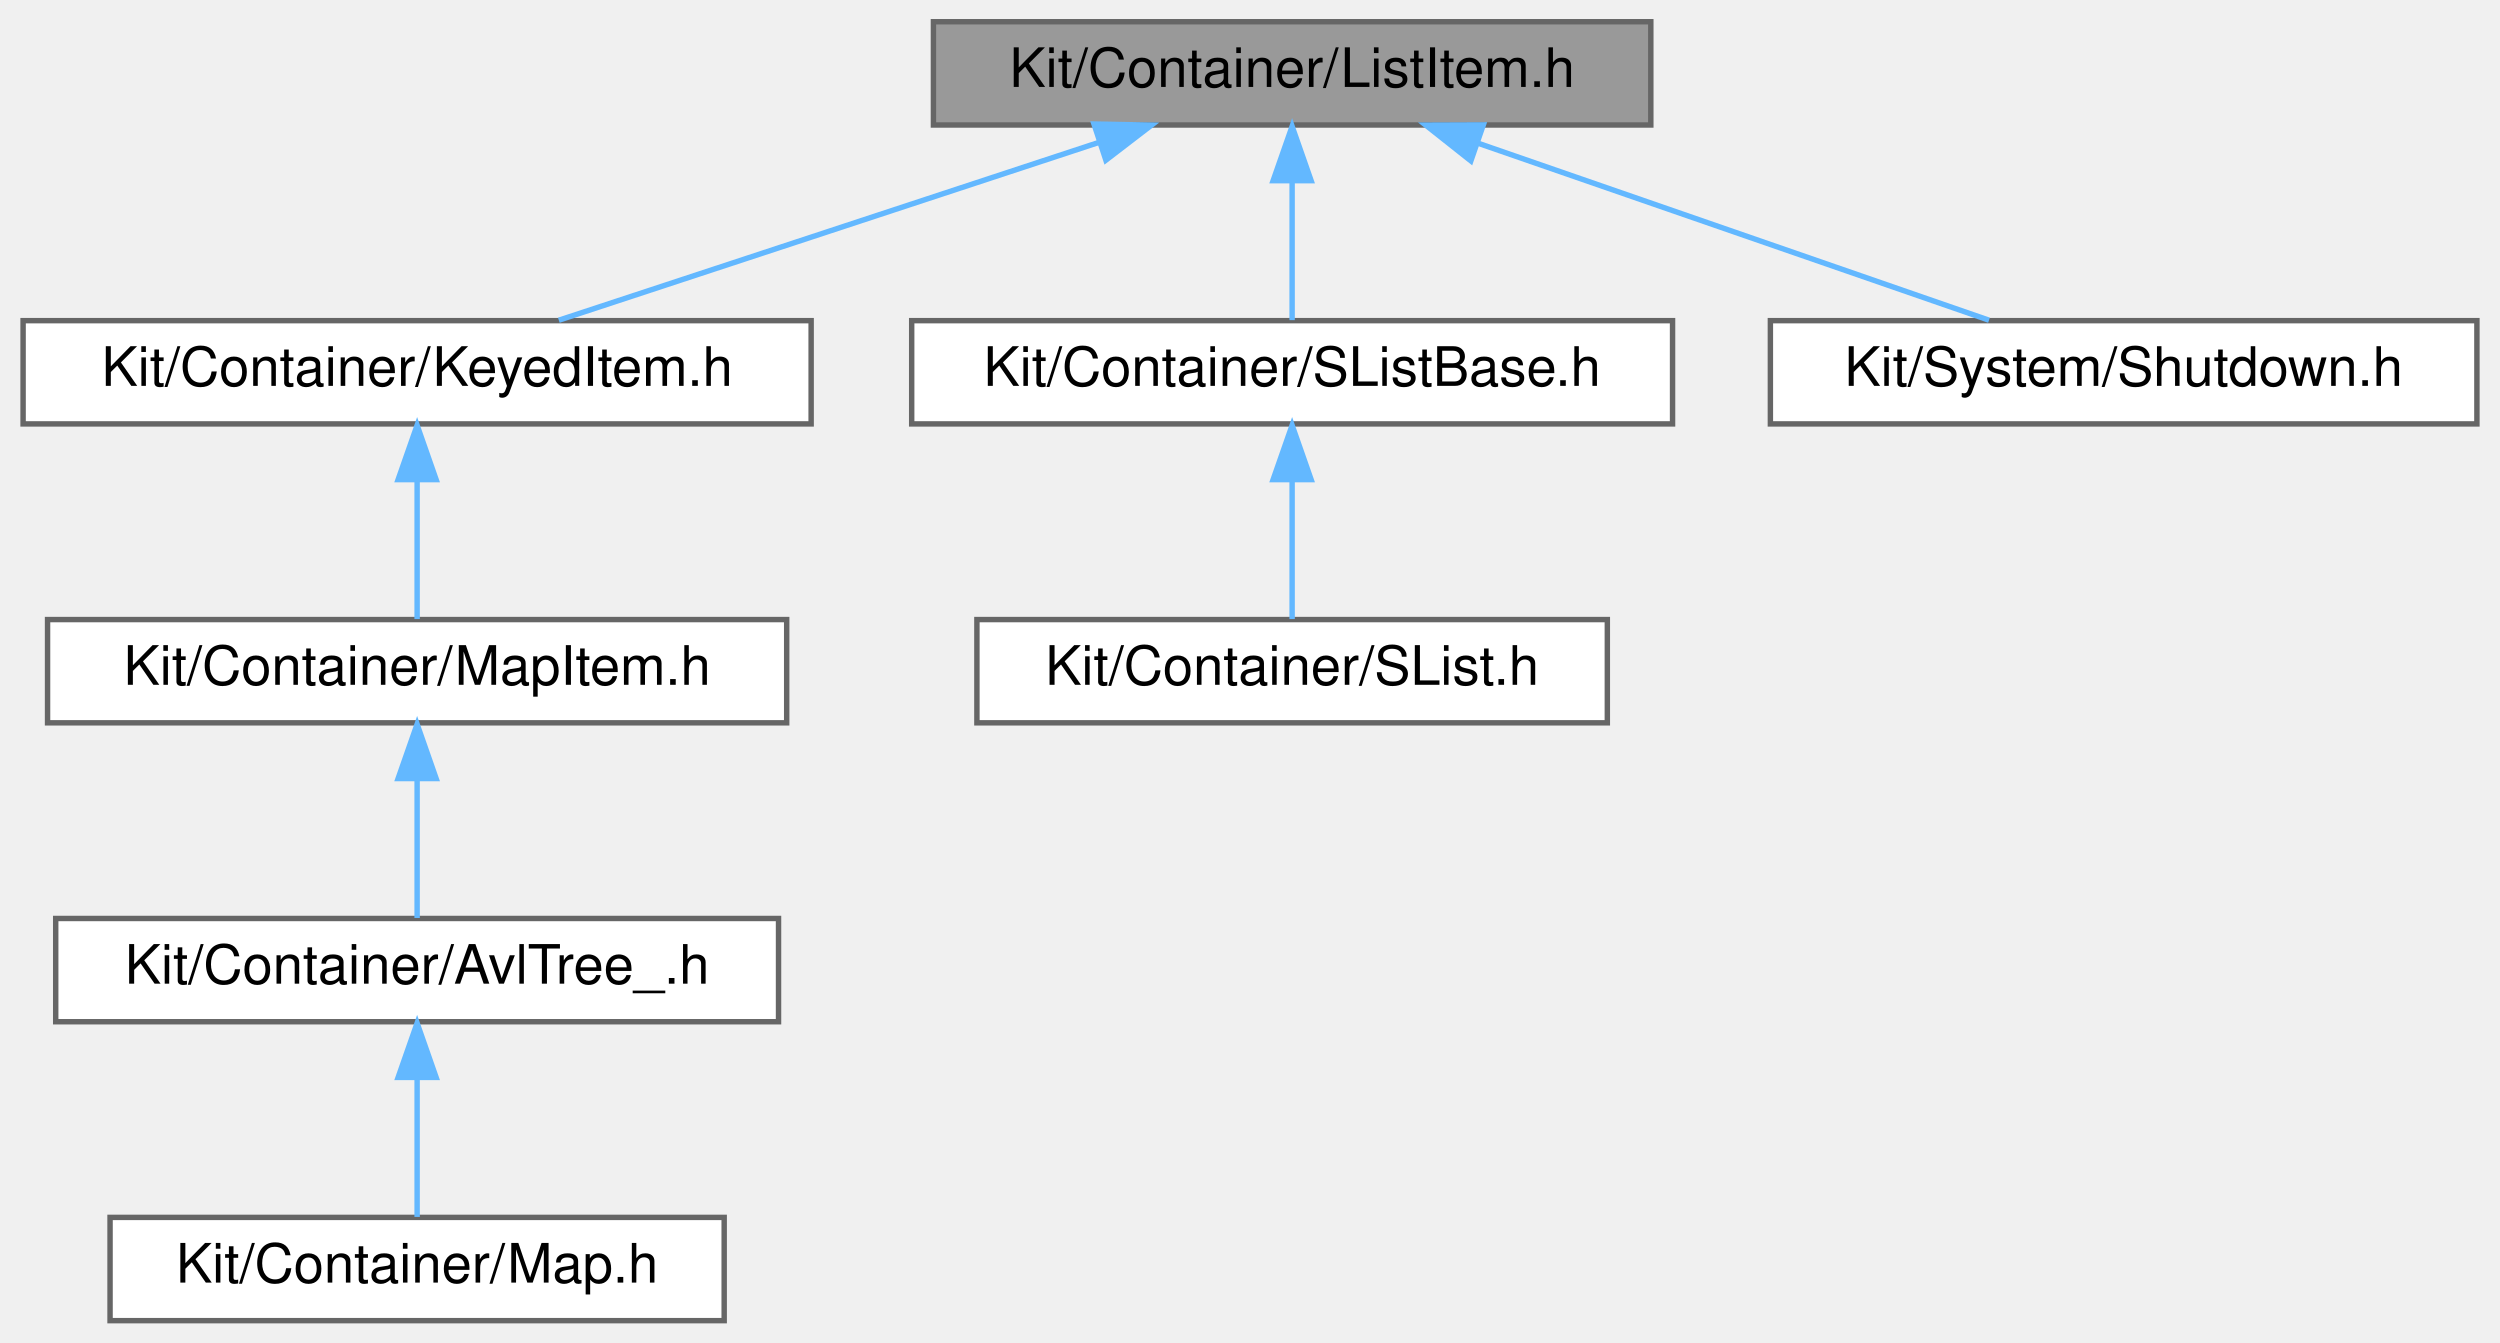
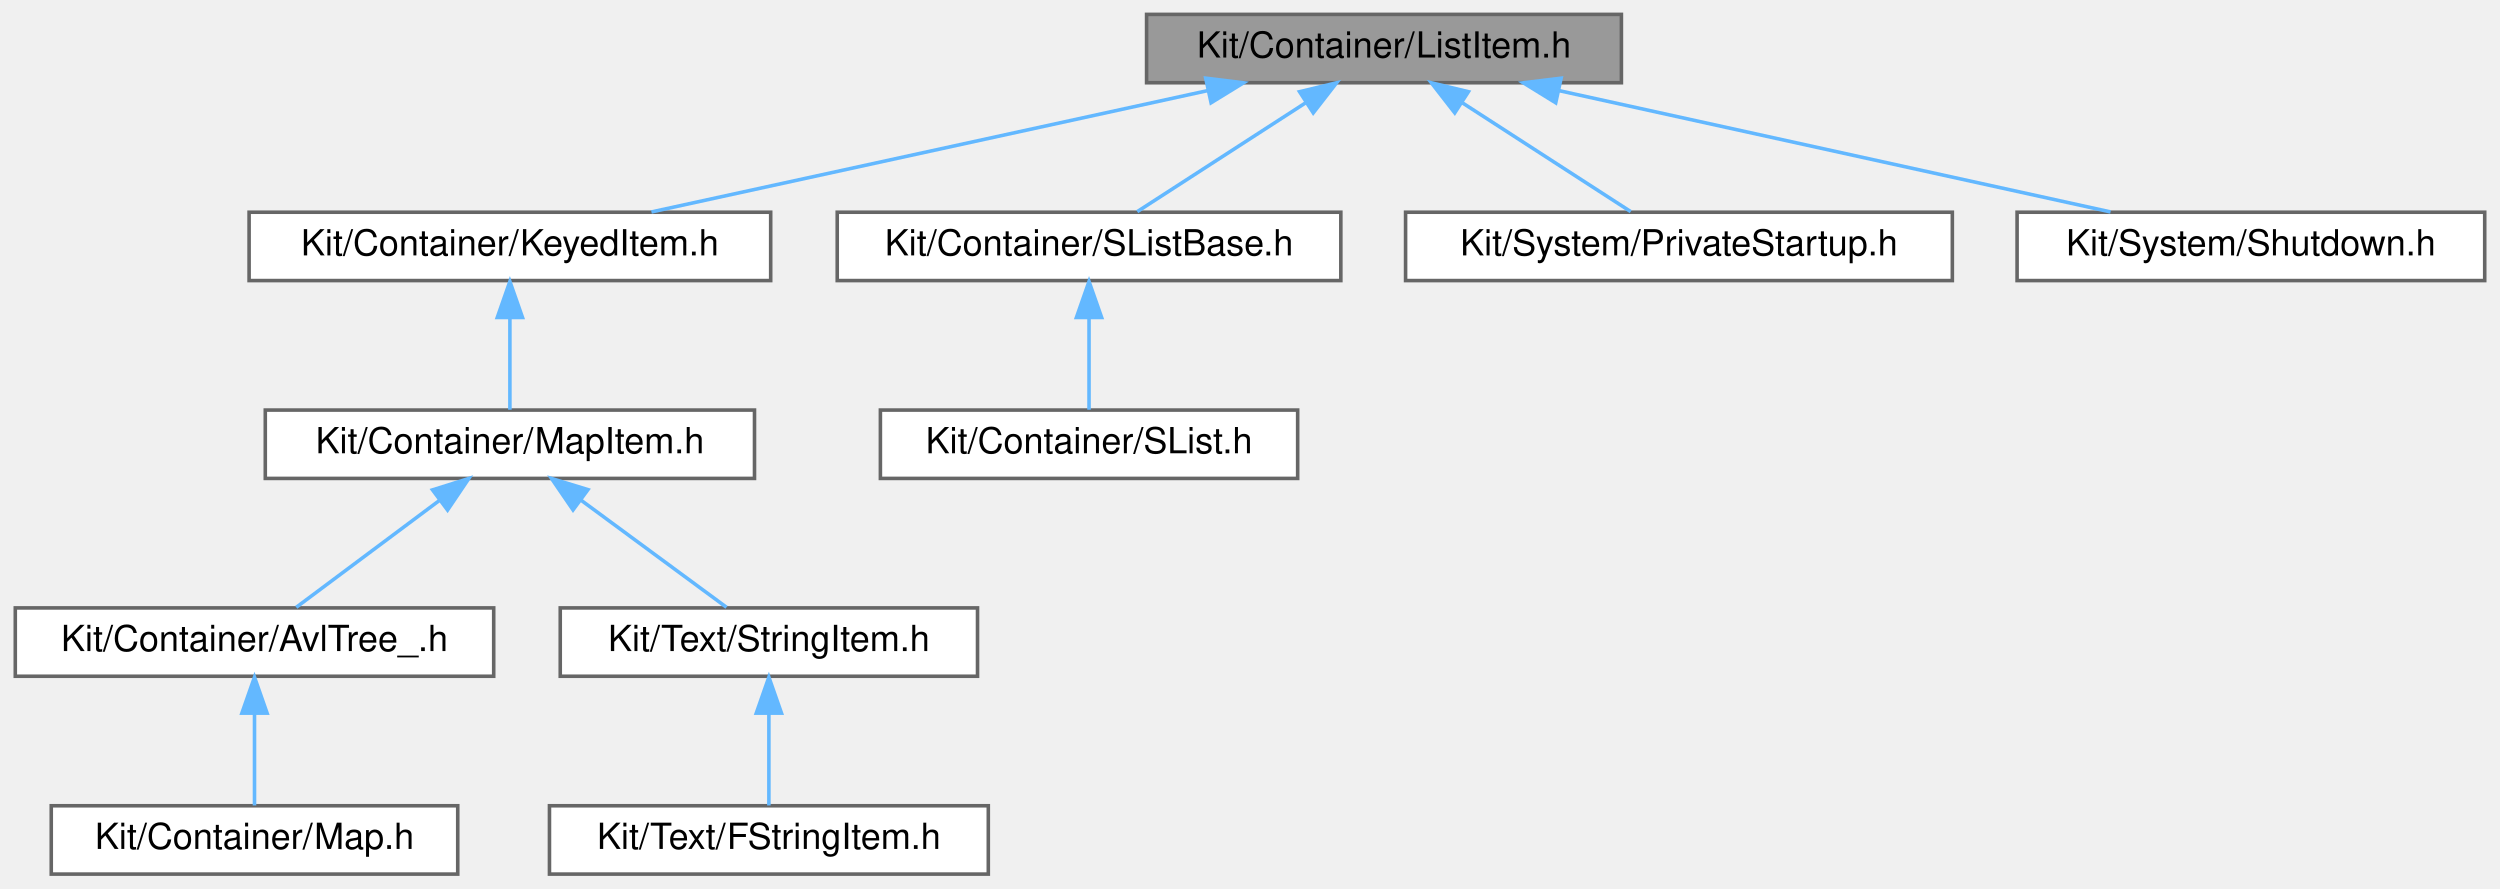
- <svg xmlns="http://www.w3.org/2000/svg" xmlns:xlink="http://www.w3.org/1999/xlink" width="460pt" height="247pt" viewBox="0.00 0.00 459.50 247.00">
+ <svg xmlns="http://www.w3.org/2000/svg" xmlns:xlink="http://www.w3.org/1999/xlink" width="695pt" height="247pt" viewBox="0.00 0.00 694.50 247.00">
  <g id="graph0" class="graph" transform="scale(1 1) rotate(0) translate(4 243)">
    <g id="Node000001" class="node">
      <g id="a_Node000001">
        <a xlink:title=" ">
-           <polygon fill="#999999" stroke="#666666" points="299.5,-239 167.5,-239 167.5,-220 299.5,-220 299.5,-239" />
-           <text text-anchor="middle" x="233.5" y="-227" font-family="Helvetica,sans-Serif" font-size="10.00">Kit/Container/ListItem.h</text>
+           <polygon fill="#999999" stroke="#666666" points="446.5,-239 314.5,-239 314.5,-220 446.5,-220 446.5,-239" />
+           <text text-anchor="middle" x="380.5" y="-227" font-family="Helvetica,sans-Serif" font-size="10.00">Kit/Container/ListItem.h</text>
        </a>
      </g>
    </g>
    <g id="Node000002" class="node">
      <g id="a_Node000002">
        <a xlink:href="_keyed_item_8h.html" target="_top" xlink:title=" ">
-           <polygon fill="white" stroke="#666666" points="145,-184 0,-184 0,-165 145,-165 145,-184" />
-           <text text-anchor="middle" x="72.5" y="-172" font-family="Helvetica,sans-Serif" font-size="10.00">Kit/Container/KeyedItem.h</text>
+           <polygon fill="white" stroke="#666666" points="210,-184 65,-184 65,-165 210,-165 210,-184" />
+           <text text-anchor="middle" x="137.5" y="-172" font-family="Helvetica,sans-Serif" font-size="10.00">Kit/Container/KeyedItem.h</text>
        </a>
      </g>
    </g>
    <g id="edge1_Node000001_Node000002" class="edge">
      <g id="a_edge1_Node000001_Node000002">
        <a xlink:title=" ">
-           <path fill="none" stroke="#63b8ff" d="M197.95,-216.8C167.91,-206.91 125.56,-192.97 98.57,-184.08" />
-           <polygon fill="#63b8ff" stroke="#63b8ff" points="197.04,-220.18 207.63,-219.98 199.23,-213.53 197.04,-220.18" />
-         </a>
-       </g>
-     </g>
-     <g id="Node000006" class="node">
-       <g id="a_Node000006">
-         <a xlink:href="_s_list_base_8h.html" target="_top" xlink:title=" ">
-           <polygon fill="white" stroke="#666666" points="303.5,-184 163.5,-184 163.5,-165 303.5,-165 303.5,-184" />
-           <text text-anchor="middle" x="233.5" y="-172" font-family="Helvetica,sans-Serif" font-size="10.00">Kit/Container/SListBase.h</text>
-         </a>
-       </g>
-     </g>
-     <g id="edge5_Node000001_Node000006" class="edge">
-       <g id="a_edge5_Node000001_Node000006">
-         <a xlink:title=" ">
-           <path fill="none" stroke="#63b8ff" d="M233.5,-209.66C233.5,-200.93 233.5,-190.99 233.5,-184.09" />
-           <polygon fill="#63b8ff" stroke="#63b8ff" points="230,-209.75 233.5,-219.75 237,-209.75 230,-209.75" />
+           <path fill="none" stroke="#63b8ff" d="M331.51,-217.82C285.97,-207.88 219,-193.28 176.85,-184.08" />
+           <polygon fill="#63b8ff" stroke="#63b8ff" points="330.94,-221.27 341.46,-219.98 332.43,-214.43 330.94,-221.27" />
        </a>
      </g>
    </g>
    <g id="Node000008" class="node">
      <g id="a_Node000008">
-         <a xlink:href="_shutdown_8h.html" target="_top" xlink:title=" ">
-           <polygon fill="white" stroke="#666666" points="451.5,-184 321.5,-184 321.5,-165 451.5,-165 451.5,-184" />
-           <text text-anchor="middle" x="386.5" y="-172" font-family="Helvetica,sans-Serif" font-size="10.00">Kit/System/Shutdown.h</text>
+         <a xlink:href="_s_list_base_8h.html" target="_top" xlink:title=" ">
+           <polygon fill="white" stroke="#666666" points="368.5,-184 228.5,-184 228.5,-165 368.5,-165 368.5,-184" />
+           <text text-anchor="middle" x="298.5" y="-172" font-family="Helvetica,sans-Serif" font-size="10.00">Kit/Container/SListBase.h</text>
        </a>
      </g>
    </g>
    <g id="edge7_Node000001_Node000008" class="edge">
      <g id="a_edge7_Node000001_Node000008">
        <a xlink:title=" ">
-           <path fill="none" stroke="#63b8ff" d="M267.65,-216.67C296.18,-206.79 336.19,-192.93 361.73,-184.08" />
-           <polygon fill="#63b8ff" stroke="#63b8ff" points="266.39,-213.4 258.08,-219.98 268.68,-220.02 266.39,-213.4" />
+           <path fill="none" stroke="#63b8ff" d="M358.72,-214.42C343.84,-204.81 324.59,-192.37 311.91,-184.17" />
+           <polygon fill="#63b8ff" stroke="#63b8ff" points="357.03,-217.5 367.33,-219.98 360.83,-211.62 357.03,-217.5" />
+         </a>
+       </g>
+     </g>
+     <g id="Node000010" class="node">
+       <g id="a_Node000010">
+         <a xlink:href="_private_startup_8h.html" target="_top" xlink:title=" ">
+           <polygon fill="white" stroke="#666666" points="538.5,-184 386.5,-184 386.5,-165 538.5,-165 538.5,-184" />
+           <text text-anchor="middle" x="462.5" y="-172" font-family="Helvetica,sans-Serif" font-size="10.00">Kit/System/PrivateStartup.h</text>
+         </a>
+       </g>
+     </g>
+     <g id="edge9_Node000001_Node000010" class="edge">
+       <g id="a_edge9_Node000001_Node000010">
+         <a xlink:title=" ">
+           <path fill="none" stroke="#63b8ff" d="M402.28,-214.42C417.16,-204.81 436.41,-192.37 449.09,-184.17" />
+           <polygon fill="#63b8ff" stroke="#63b8ff" points="400.17,-211.62 393.67,-219.98 403.97,-217.5 400.17,-211.62" />
+         </a>
+       </g>
+     </g>
+     <g id="Node000011" class="node">
+       <g id="a_Node000011">
+         <a xlink:href="_shutdown_8h.html" target="_top" xlink:title=" ">
+           <polygon fill="white" stroke="#666666" points="686.5,-184 556.5,-184 556.5,-165 686.5,-165 686.5,-184" />
+           <text text-anchor="middle" x="621.5" y="-172" font-family="Helvetica,sans-Serif" font-size="10.00">Kit/System/Shutdown.h</text>
+         </a>
+       </g>
+     </g>
+     <g id="edge10_Node000001_Node000011" class="edge">
+       <g id="a_edge10_Node000001_Node000011">
+         <a xlink:title=" ">
+           <path fill="none" stroke="#63b8ff" d="M429.08,-217.82C474.25,-207.88 540.67,-193.28 582.48,-184.08" />
+           <polygon fill="#63b8ff" stroke="#63b8ff" points="428.24,-214.42 419.22,-219.98 429.74,-221.26 428.24,-214.42" />
        </a>
      </g>
    </g>
    <g id="Node000003" class="node">
      <g id="a_Node000003">
        <a xlink:href="_map_item_8h.html" target="_top" xlink:title=" ">
-           <polygon fill="white" stroke="#666666" points="140.5,-129 4.5,-129 4.5,-110 140.5,-110 140.5,-129" />
-           <text text-anchor="middle" x="72.5" y="-117" font-family="Helvetica,sans-Serif" font-size="10.00">Kit/Container/MapItem.h</text>
+           <polygon fill="white" stroke="#666666" points="205.5,-129 69.5,-129 69.5,-110 205.5,-110 205.5,-129" />
+           <text text-anchor="middle" x="137.5" y="-117" font-family="Helvetica,sans-Serif" font-size="10.00">Kit/Container/MapItem.h</text>
        </a>
      </g>
    </g>
    <g id="edge2_Node000002_Node000003" class="edge">
      <g id="a_edge2_Node000002_Node000003">
        <a xlink:title=" ">
-           <path fill="none" stroke="#63b8ff" d="M72.5,-154.66C72.5,-145.93 72.5,-135.99 72.5,-129.09" />
-           <polygon fill="#63b8ff" stroke="#63b8ff" points="69,-154.75 72.5,-164.75 76,-154.75 69,-154.75" />
+           <path fill="none" stroke="#63b8ff" d="M137.5,-154.66C137.5,-145.93 137.5,-135.99 137.5,-129.09" />
+           <polygon fill="#63b8ff" stroke="#63b8ff" points="134,-154.75 137.5,-164.75 141,-154.75 134,-154.75" />
        </a>
      </g>
    </g>
    <g id="Node000004" class="node">
      <g id="a_Node000004">
        <a xlink:href="_avl_tree___8h.html" target="_top" xlink:title=" ">
-           <polygon fill="white" stroke="#666666" points="139,-74 6,-74 6,-55 139,-55 139,-74" />
-           <text text-anchor="middle" x="72.5" y="-62" font-family="Helvetica,sans-Serif" font-size="10.00">Kit/Container/AvlTree_.h</text>
+           <polygon fill="white" stroke="#666666" points="133,-74 0,-74 0,-55 133,-55 133,-74" />
+           <text text-anchor="middle" x="66.5" y="-62" font-family="Helvetica,sans-Serif" font-size="10.00">Kit/Container/AvlTree_.h</text>
        </a>
      </g>
    </g>
    <g id="edge3_Node000003_Node000004" class="edge">
      <g id="a_edge3_Node000003_Node000004">
        <a xlink:title=" ">
-           <path fill="none" stroke="#63b8ff" d="M72.5,-99.66C72.5,-90.93 72.5,-80.99 72.5,-74.09" />
-           <polygon fill="#63b8ff" stroke="#63b8ff" points="69,-99.75 72.5,-109.75 76,-99.75 69,-99.75" />
+           <path fill="none" stroke="#63b8ff" d="M117.91,-103.88C105.13,-94.34 88.89,-82.21 78.11,-74.17" />
+           <polygon fill="#63b8ff" stroke="#63b8ff" points="115.99,-106.81 126.09,-109.98 120.17,-101.2 115.99,-106.81" />
+         </a>
+       </g>
+     </g>
+     <g id="Node000006" class="node">
+       <g id="a_Node000006">
+         <a xlink:href="_string_item_8h.html" target="_top" xlink:title=" ">
+           <polygon fill="white" stroke="#666666" points="267.5,-74 151.5,-74 151.5,-55 267.5,-55 267.5,-74" />
+           <text text-anchor="middle" x="209.5" y="-62" font-family="Helvetica,sans-Serif" font-size="10.00">Kit/Text/StringItem.h</text>
+         </a>
+       </g>
+     </g>
+     <g id="edge5_Node000003_Node000006" class="edge">
+       <g id="a_edge5_Node000003_Node000006">
+         <a xlink:title=" ">
+           <path fill="none" stroke="#63b8ff" d="M157.37,-103.88C170.32,-94.34 186.8,-82.21 197.72,-74.17" />
+           <polygon fill="#63b8ff" stroke="#63b8ff" points="155.05,-101.24 149.07,-109.98 159.2,-106.88 155.05,-101.24" />
        </a>
      </g>
    </g>
    <g id="Node000005" class="node">
      <g id="a_Node000005">
        <a xlink:href="_map_8h.html" target="_top" xlink:title=" ">
-           <polygon fill="white" stroke="#666666" points="129,-19 16,-19 16,0 129,0 129,-19" />
-           <text text-anchor="middle" x="72.5" y="-7" font-family="Helvetica,sans-Serif" font-size="10.00">Kit/Container/Map.h</text>
+           <polygon fill="white" stroke="#666666" points="123,-19 10,-19 10,0 123,0 123,-19" />
+           <text text-anchor="middle" x="66.5" y="-7" font-family="Helvetica,sans-Serif" font-size="10.00">Kit/Container/Map.h</text>
        </a>
      </g>
    </g>
    <g id="edge4_Node000004_Node000005" class="edge">
      <g id="a_edge4_Node000004_Node000005">
        <a xlink:title=" ">
-           <path fill="none" stroke="#63b8ff" d="M72.5,-44.66C72.5,-35.93 72.5,-25.99 72.5,-19.09" />
-           <polygon fill="#63b8ff" stroke="#63b8ff" points="69,-44.75 72.5,-54.75 76,-44.75 69,-44.75" />
+           <path fill="none" stroke="#63b8ff" d="M66.5,-44.66C66.5,-35.93 66.5,-25.99 66.5,-19.09" />
+           <polygon fill="#63b8ff" stroke="#63b8ff" points="63,-44.75 66.5,-54.75 70,-44.75 63,-44.75" />
        </a>
      </g>
    </g>
    <g id="Node000007" class="node">
      <g id="a_Node000007">
-         <a xlink:href="_s_list_8h.html" target="_top" xlink:title=" ">
-           <polygon fill="white" stroke="#666666" points="291.5,-129 175.5,-129 175.5,-110 291.5,-110 291.5,-129" />
-           <text text-anchor="middle" x="233.5" y="-117" font-family="Helvetica,sans-Serif" font-size="10.00">Kit/Container/SList.h</text>
+         <a xlink:href="_f_string_item_8h.html" target="_top" xlink:title=" ">
+           <polygon fill="white" stroke="#666666" points="270.5,-19 148.5,-19 148.5,0 270.5,0 270.5,-19" />
+           <text text-anchor="middle" x="209.5" y="-7" font-family="Helvetica,sans-Serif" font-size="10.00">Kit/Text/FStringItem.h</text>
        </a>
      </g>
    </g>
    <g id="edge6_Node000006_Node000007" class="edge">
      <g id="a_edge6_Node000006_Node000007">
        <a xlink:title=" ">
-           <path fill="none" stroke="#63b8ff" d="M233.5,-154.66C233.5,-145.93 233.5,-135.99 233.5,-129.09" />
-           <polygon fill="#63b8ff" stroke="#63b8ff" points="230,-154.75 233.5,-164.75 237,-154.75 230,-154.75" />
+           <path fill="none" stroke="#63b8ff" d="M209.5,-44.66C209.5,-35.93 209.5,-25.99 209.5,-19.09" />
+           <polygon fill="#63b8ff" stroke="#63b8ff" points="206,-44.75 209.5,-54.75 213,-44.75 206,-44.75" />
+         </a>
+       </g>
+     </g>
+     <g id="Node000009" class="node">
+       <g id="a_Node000009">
+         <a xlink:href="_s_list_8h.html" target="_top" xlink:title=" ">
+           <polygon fill="white" stroke="#666666" points="356.5,-129 240.5,-129 240.5,-110 356.5,-110 356.5,-129" />
+           <text text-anchor="middle" x="298.5" y="-117" font-family="Helvetica,sans-Serif" font-size="10.00">Kit/Container/SList.h</text>
+         </a>
+       </g>
+     </g>
+     <g id="edge8_Node000008_Node000009" class="edge">
+       <g id="a_edge8_Node000008_Node000009">
+         <a xlink:title=" ">
+           <path fill="none" stroke="#63b8ff" d="M298.5,-154.66C298.5,-145.93 298.5,-135.99 298.5,-129.09" />
+           <polygon fill="#63b8ff" stroke="#63b8ff" points="295,-154.75 298.5,-164.75 302,-154.75 295,-154.75" />
        </a>
      </g>
    </g>
  </g>
</svg>
